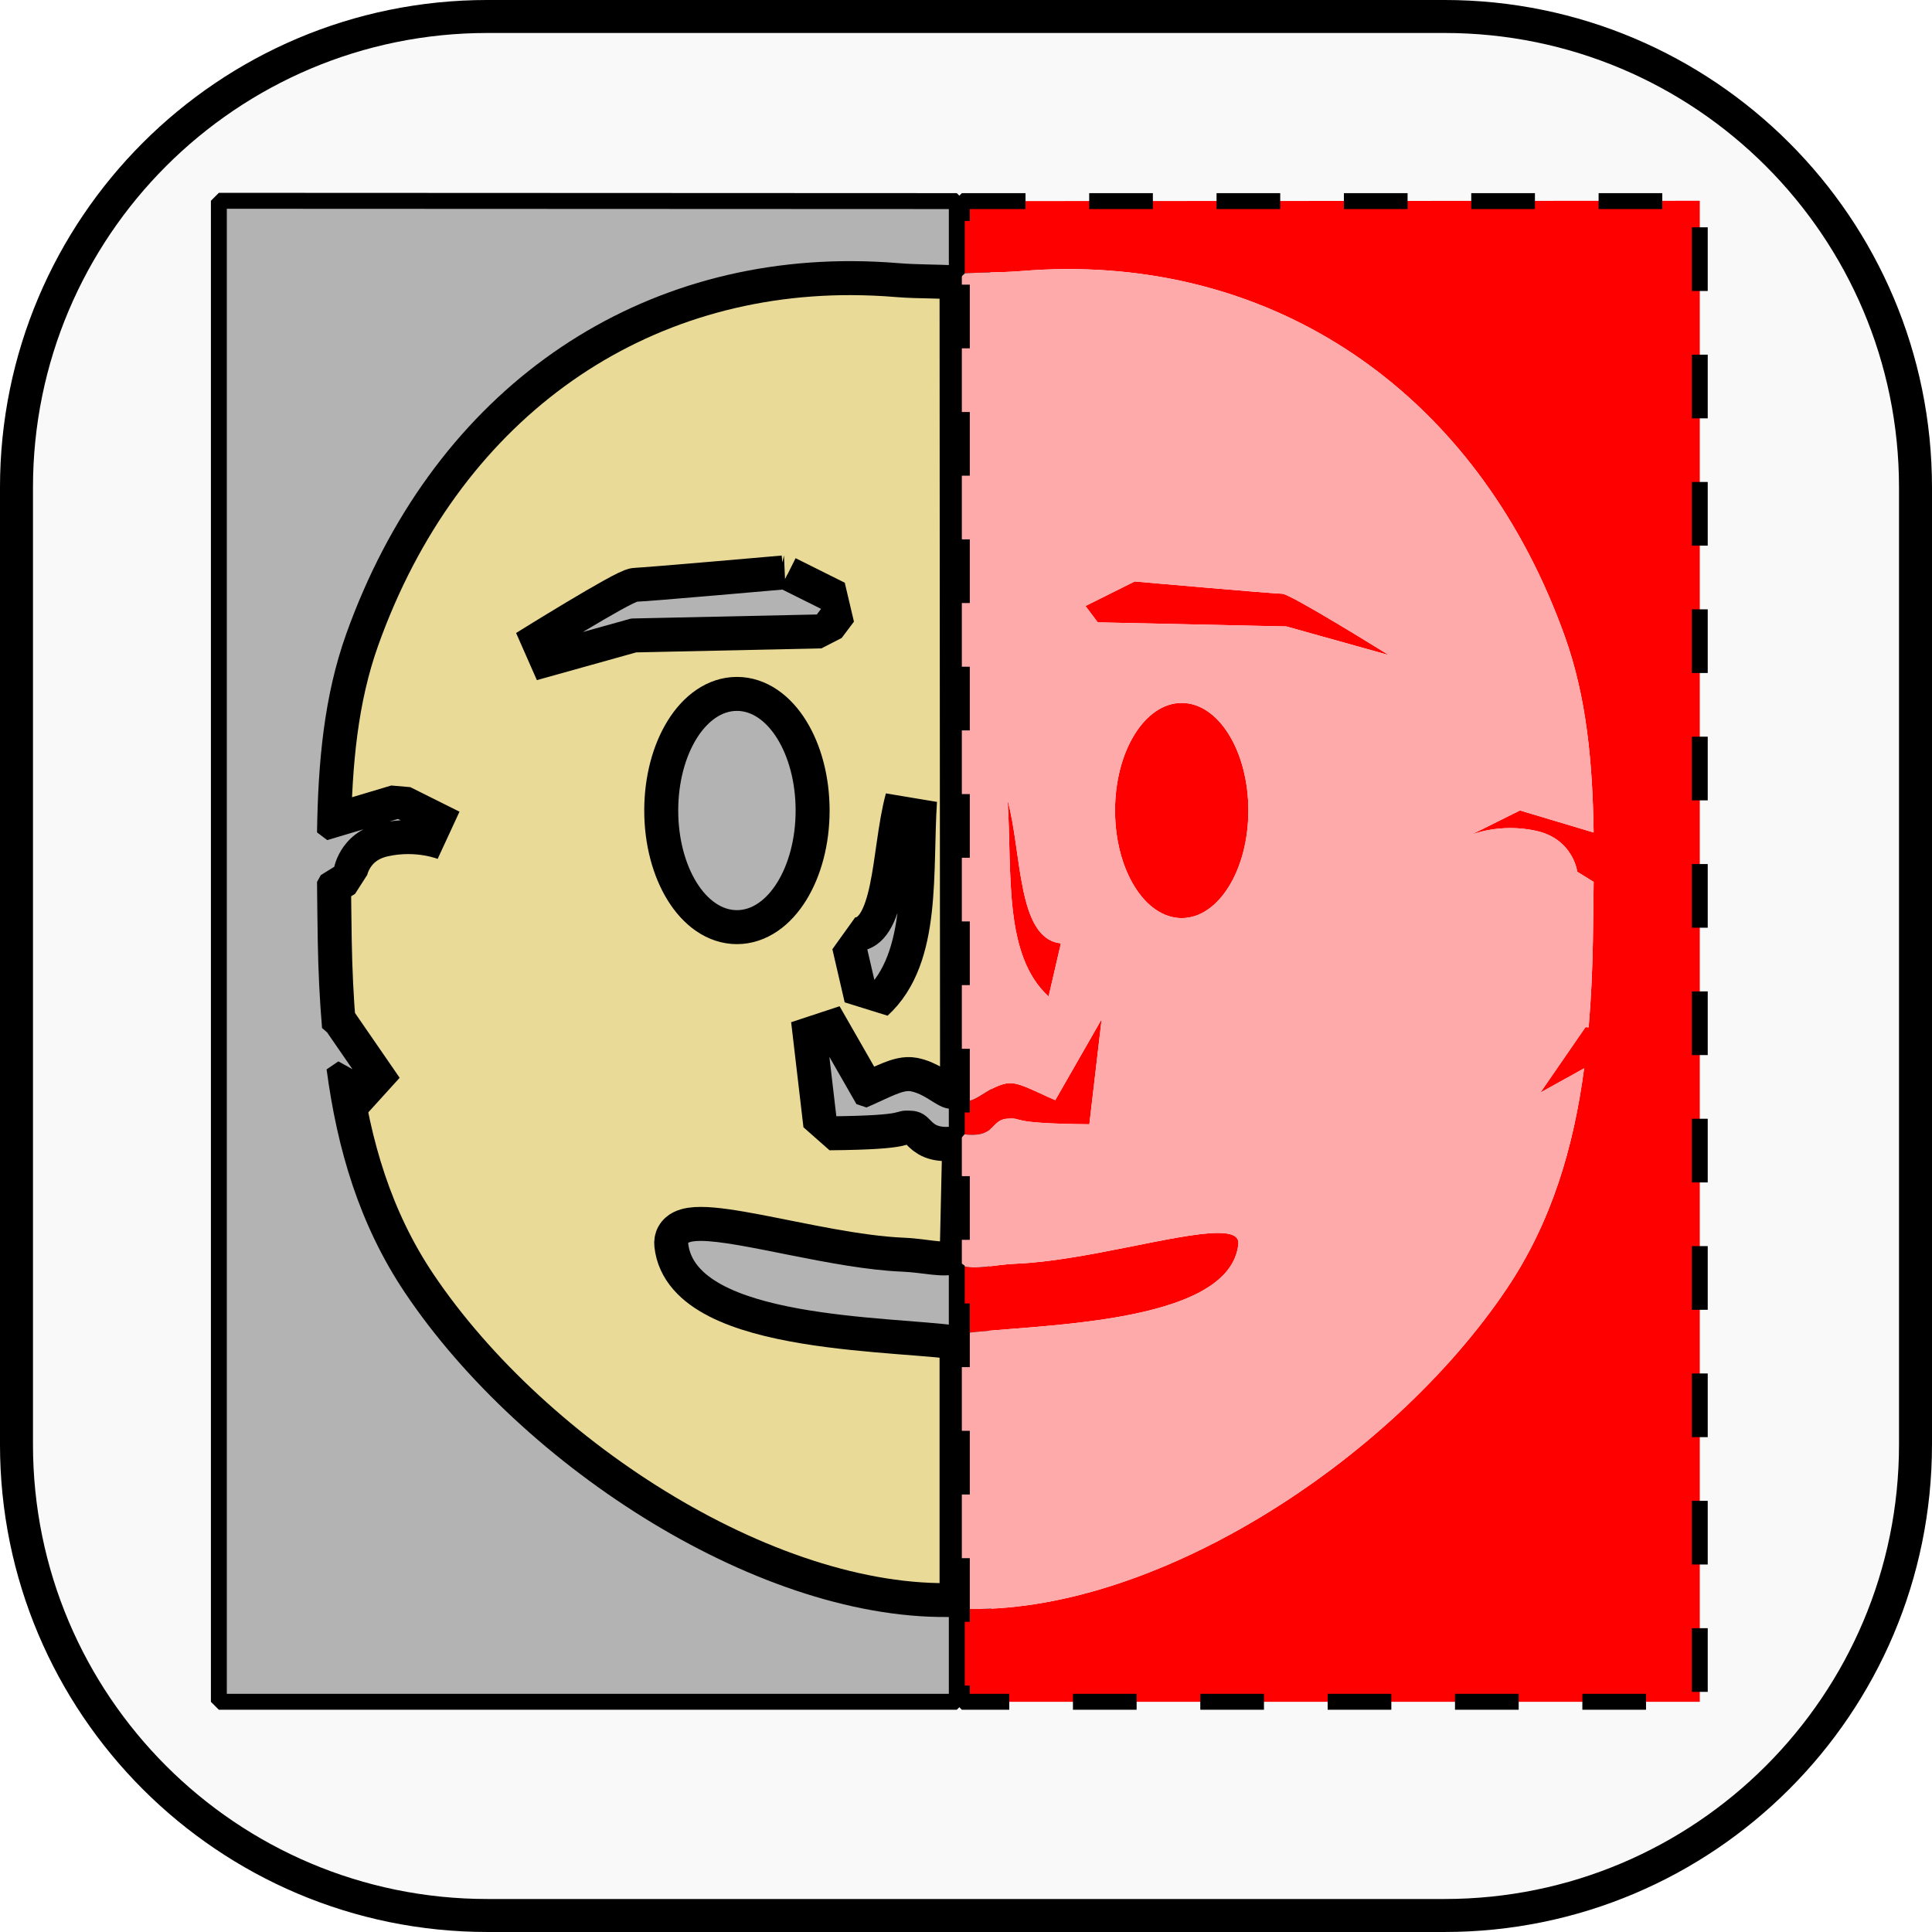
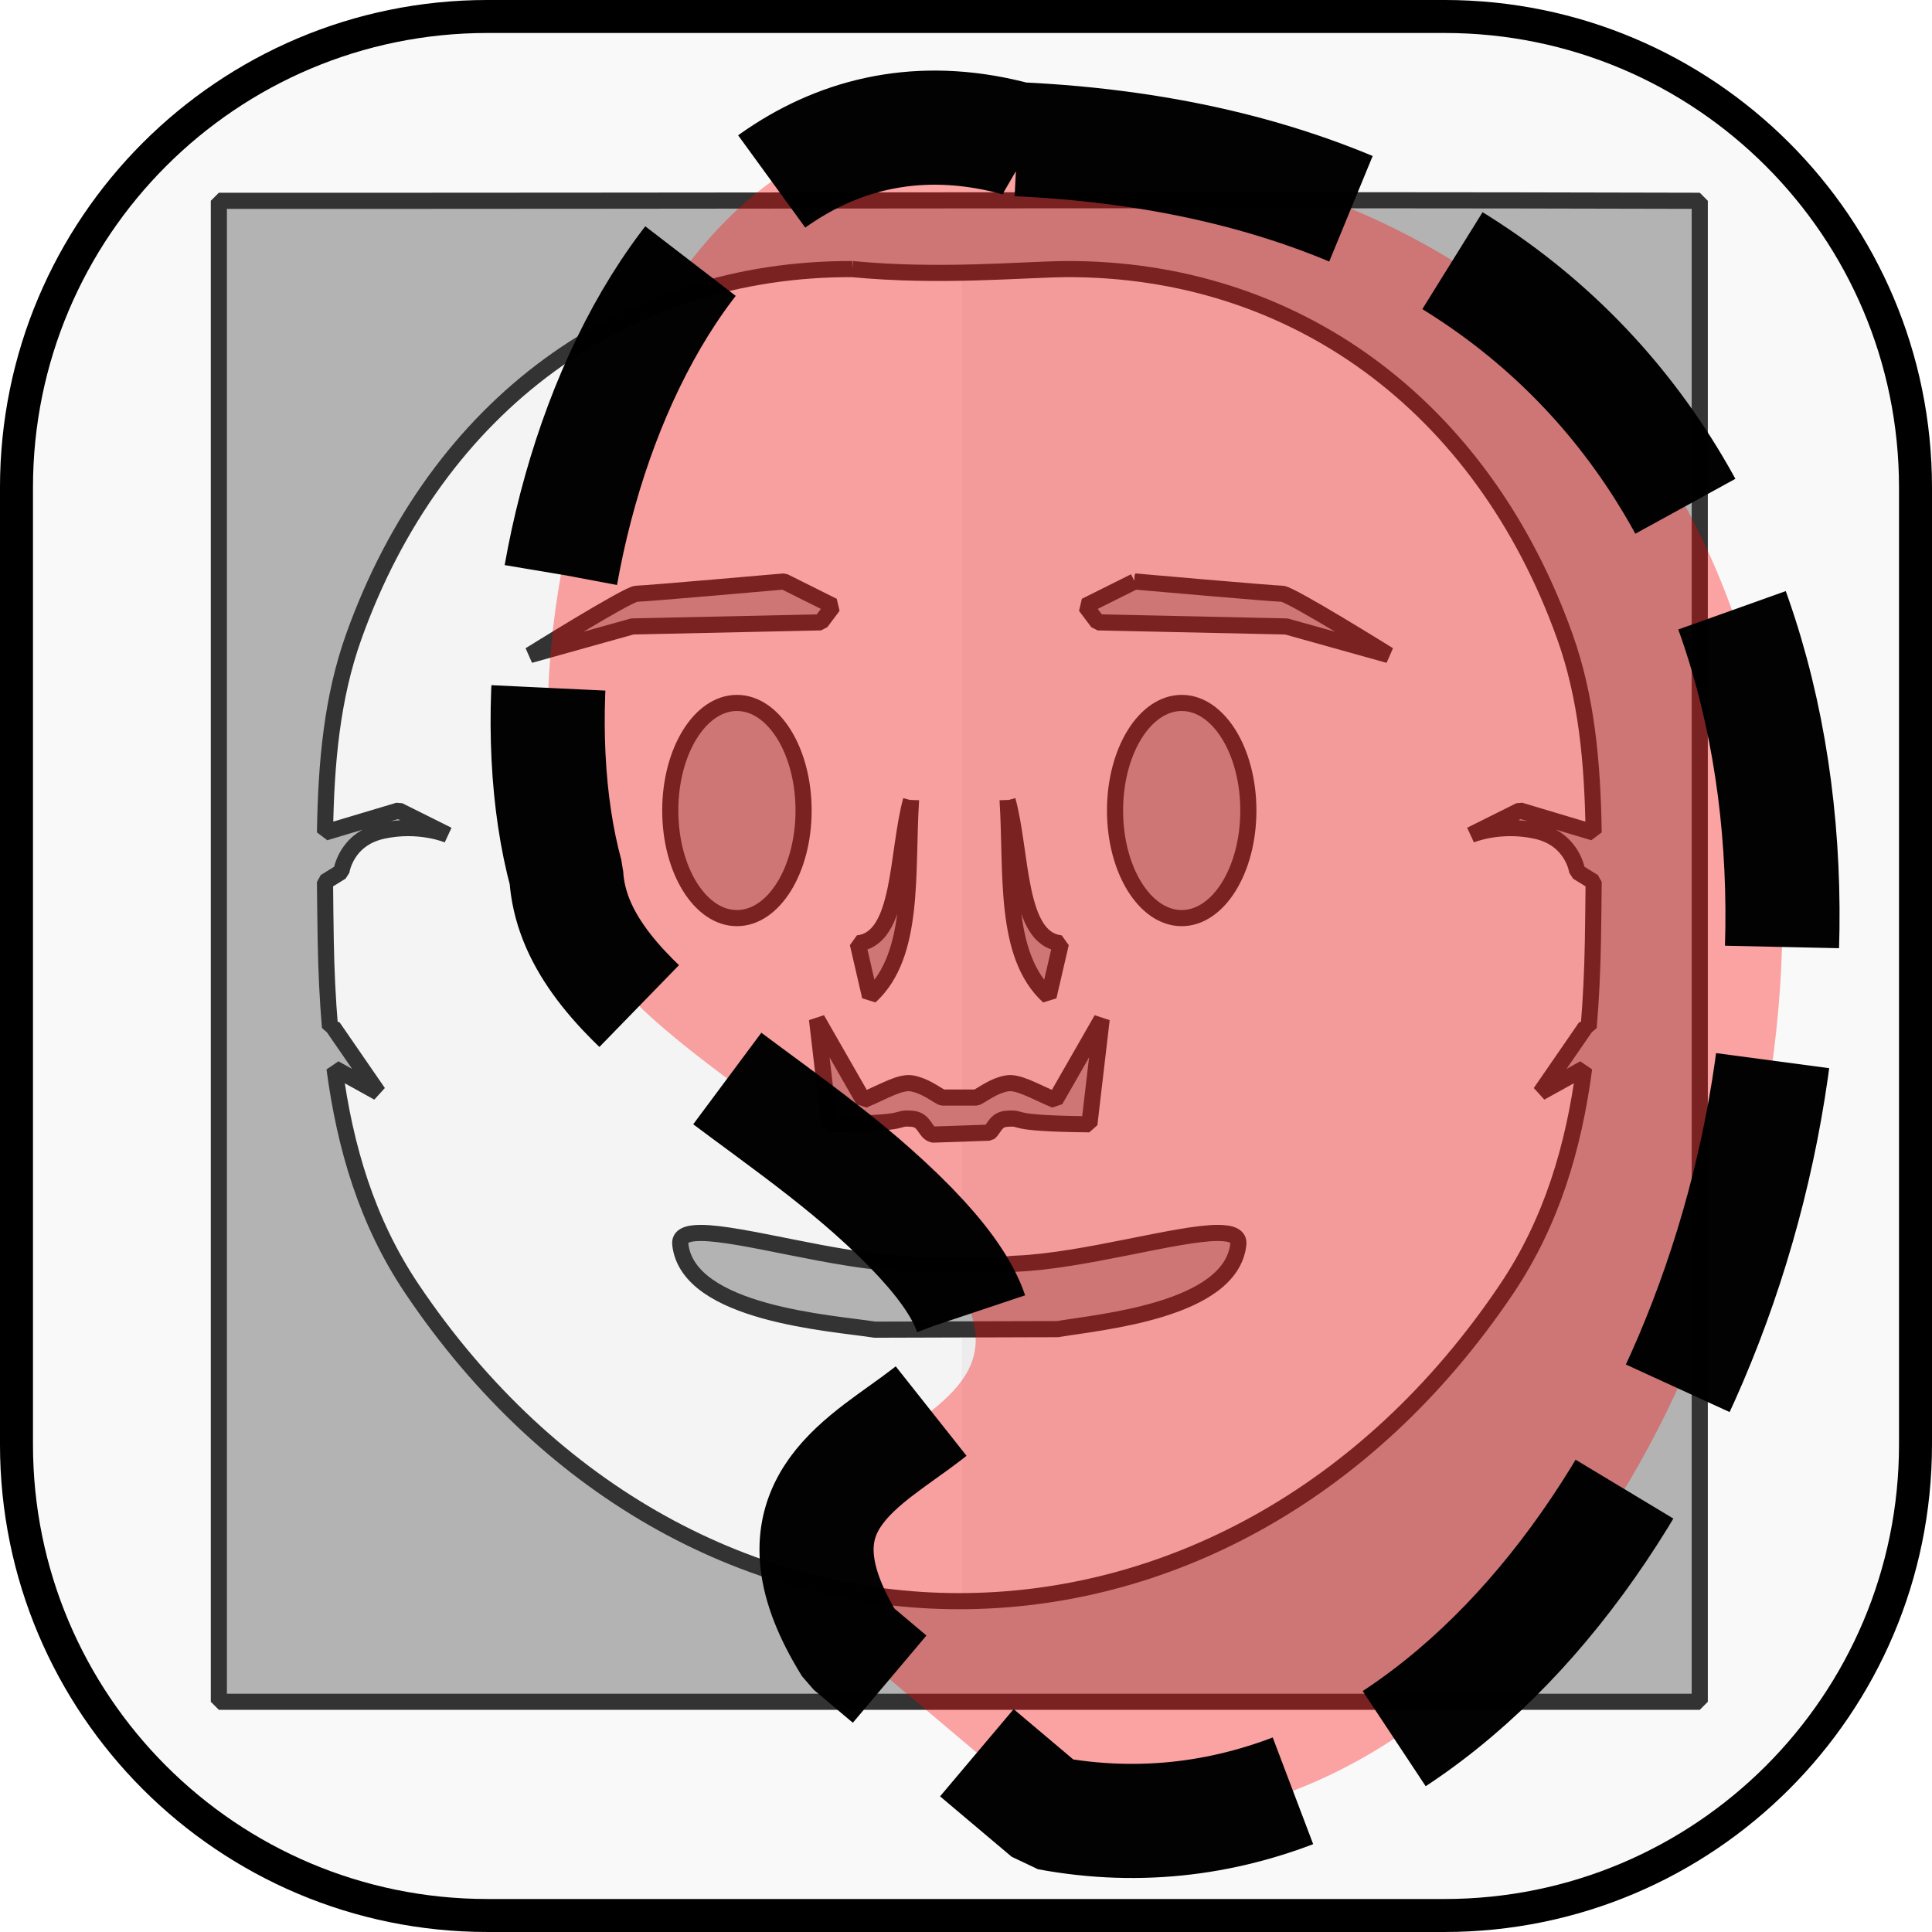
<svg xmlns="http://www.w3.org/2000/svg" width="130.223mm" height="130.223mm" viewBox="0 0 130.223 130.223" version="1.1" id="svg18" xml:space="preserve">
  <defs id="defs12" />
  <g id="layer1" transform="translate(-50.69398,-64.30112)">
    <rect style="fill:#f9f9f9;fill-rule:evenodd;stroke:#000000;stroke-width:2.223;stroke-dasharray:none;stroke-dashoffset:0;-inkscape-stroke:none" id="rect2" width="128" height="128" x="51.805" y="65.412" ry="31.75" />
-     <path id="path1" style="opacity:1;fill:#d4aa00;fill-opacity:0.393;fill-rule:evenodd;stroke:#000000;stroke-width:3.508;stroke-linejoin:bevel" d="m 108.14,82.439 c -15.271,-0.058 -27.991,9.082 -33.601,24.765 -1.468,4.103 -1.869,8.489 -1.94,13.21 l 4.969,-1.487 3.315,1.653 c 0,0 -1.934,-0.827 -4.42,-0.275 -2.486,0.551 -2.762,2.756 -2.762,2.756 l -1.102,0.682 c 0.013,1.318 0.027,2.631 0.05,4.003 0.034,1.96 0.124,3.895 0.286,5.801 l 0.214,-0.014 3.039,4.41 -2.947,-1.633 c 0.705,5.307 2.176,10.331 5.212,14.85 7.944,11.826 24.381,22.366 37.325,21.561 v -18.441 c -3.749,-0.752 -18.596,-0.296 -19.23,-6.116 -0.24,-2.204 8.882,1.067 14.985,1.314 1.769,0.071 3.285,0.646 4.245,-0.176 l 0.195,-8.708 c -3.218,0.781 -2.59,-0.8 -3.818,-0.887 -1.319,-0.094 0.294,0.317 -5.564,0.373 l -0.829,-7.083 3.126,5.457 c 1.494,-0.637 2.521,-1.277 3.295,-1.126 1.806,0.351 2.677,2.389 3.627,0.152 l -0.033,-54.707 c -1.532,-0.147 -3.055,-0.074 -4.55,-0.198 -1.039,-0.086 -2.069,-0.131 -3.087,-0.135 z m -4.604,21.055 3.315,1.654 -0.829,1.102 -12.707,0.276 -6.906,1.929 c 0,0 6.63,-4.134 7.183,-4.134 0.553,0 9.945,-0.827 9.945,-0.827 z m -3.171,8.187 c 2.481,8e-5 4.493,3.247 4.493,7.252 -1.1e-4,4.005 -2.012,7.252 -4.493,7.252 -2.481,-9e-5 -4.493,-3.247 -4.493,-7.252 -5.8e-5,-4.005 2.011,-7.252 4.493,-7.252 z m 11.734,6.558 c -0.313,4.864 0.308,10.427 -2.762,13.228 l -0.829,-3.582 c 2.954,-0.295 2.615,-6.064 3.591,-9.646 z" />
-     <path id="rect3" style="fill:#ff0000;fill-opacity:0.998;fill-rule:evenodd;stroke:none;stroke-width:1.087;stroke-linejoin:bevel" d="m 115.525,77.856 v 4.877 c 1.332,-0.085 2.656,-0.051 3.958,-0.159 1.039,-0.086 2.069,-0.131 3.087,-0.135 15.271,-0.058 27.991,9.082 33.601,24.765 1.468,4.103 1.869,8.489 1.94,13.21 l -4.969,-1.487 -3.315,1.653 c 0,0 1.934,-0.827 4.42,-0.275 2.486,0.551 2.762,2.756 2.762,2.756 l 1.102,0.682 c -0.013,1.318 -0.027,2.631 -0.05,4.003 -0.034,1.96 -0.124,3.895 -0.286,5.801 l -0.213,-0.014 -3.039,4.41 2.947,-1.633 c -0.705,5.307 -2.176,10.331 -5.212,14.85 -7.824,11.647 -23.883,22.038 -36.733,21.582 v 6.266 h 49.739 V 77.835 Z m 11.649,25.638 -3.315,1.654 0.829,1.102 12.707,0.276 6.906,1.929 c 0,0 -6.63,-4.134 -7.183,-4.134 -0.553,0 -9.945,-0.827 -9.945,-0.827 z m 3.171,8.187 c -2.481,8e-5 -4.493,3.247 -4.493,7.252 1.1e-4,4.005 2.012,7.252 4.493,7.252 2.481,-9e-5 4.493,-3.247 4.493,-7.252 6e-5,-4.005 -2.011,-7.252 -4.493,-7.252 z m -11.734,6.558 c 0.313,4.864 -0.308,10.427 2.762,13.228 l 0.829,-3.582 c -2.954,-0.295 -2.615,-6.064 -3.591,-9.646 z m 6.339,14.759 -3.126,5.457 c -1.494,-0.637 -2.521,-1.277 -3.295,-1.126 -1.41,0.274 -2.25,1.568 -3.003,1.061 v 2.35 c 2.299,0.333 1.919,-0.952 3.031,-1.031 1.319,-0.094 -0.294,0.317 5.564,0.373 z m 7.833,14.408 c -2.75,0.002 -9.026,1.888 -13.604,2.073 -1.443,0.058 -2.711,0.439 -3.653,0.136 v 4.574 c 4.482,-0.629 18.032,-0.465 18.638,-6.024 0.06,-0.551 -0.465,-0.76 -1.382,-0.759 z" />
-     <path id="rect4" style="opacity:1;fill:#ffaaaa;fill-opacity:0.998;fill-rule:evenodd;stroke:none;stroke-width:1.162;stroke-linejoin:bevel" d="M 122.569 82.439 C 121.551 82.442 120.522 82.488 119.483 82.574 C 118.18 82.682 116.856 82.648 115.525 82.733 L 115.525 138.388 C 116.277 138.895 117.117 137.601 118.527 137.327 C 119.302 137.177 120.329 137.817 121.822 138.454 L 124.948 132.997 L 124.119 140.08 C 118.261 140.024 119.874 139.613 118.555 139.707 C 117.444 139.786 117.823 141.071 115.525 140.738 L 115.525 149.614 C 116.466 149.917 117.734 149.536 119.177 149.478 C 123.755 149.293 130.031 147.407 132.781 147.405 C 133.698 147.404 134.223 147.613 134.163 148.164 C 133.557 153.724 120.006 153.559 115.525 154.188 L 115.525 172.742 C 128.374 173.198 144.434 162.807 152.257 151.159 C 155.293 146.641 156.764 141.616 157.469 136.31 L 154.522 137.943 L 157.561 133.534 L 157.775 133.547 C 157.937 131.641 158.027 129.706 158.061 127.746 C 158.084 126.374 158.098 125.061 158.111 123.743 L 157.009 123.061 C 157.009 123.061 156.733 120.857 154.246 120.305 C 151.76 119.754 149.826 120.58 149.826 120.58 L 153.141 118.927 L 158.11 120.414 C 158.039 115.693 157.637 111.307 156.17 107.204 C 150.56 91.521 137.84 82.381 122.569 82.439 z M 127.173 103.494 C 127.173 103.494 136.566 104.32 137.118 104.32 C 137.671 104.32 144.301 108.454 144.301 108.454 L 137.395 106.525 L 124.687 106.249 L 123.859 105.147 L 127.173 103.494 z M 130.344 111.68 C 132.825 111.68 134.837 114.927 134.837 118.932 C 134.837 122.937 132.825 126.185 130.344 126.185 C 127.863 126.185 125.851 122.937 125.851 118.932 C 125.851 114.927 127.863 111.68 130.344 111.68 z M 118.609 118.238 C 119.586 121.82 119.247 127.59 122.201 127.884 L 121.372 131.467 C 118.301 128.666 118.922 123.102 118.609 118.238 z " />
-     <path id="rect3-7" style="fill:#b3b3b3;fill-opacity:0.998;fill-rule:evenodd;stroke:#000000;stroke-width:1.073;stroke-linejoin:bevel" d="m 115.185,77.856 v 4.877 c -1.332,-0.085 -2.656,-0.051 -3.958,-0.159 -1.039,-0.086 -2.069,-0.131 -3.087,-0.135 -15.271,-0.058 -27.991,9.082 -33.601,24.765 -1.468,4.103 -1.869,8.489 -1.94,13.21 l 4.969,-1.487 3.315,1.653 c 0,0 -1.934,-0.827 -4.42,-0.275 -2.486,0.551 -2.762,2.756 -2.762,2.756 l -1.102,0.682 c 0.013,1.318 0.027,2.631 0.05,4.003 0.034,1.96 0.124,3.895 0.286,5.801 l 0.213,-0.014 3.039,4.41 -2.947,-1.633 c 0.705,5.307 2.176,10.331 5.212,14.85 7.824,11.647 23.883,22.038 36.733,21.582 v 6.266 H 65.446 V 77.835 Z m -11.649,25.638 3.315,1.654 -0.829,1.102 -12.707,0.276 -6.906,1.929 c 0,0 6.63,-4.134 7.183,-4.134 0.553,0 9.945,-0.827 9.945,-0.827 z m -3.171,8.187 c 2.481,8e-5 4.493,3.247 4.493,7.252 -1.1e-4,4.005 -2.012,7.252 -4.493,7.252 -2.481,-9e-5 -4.493,-3.247 -4.493,-7.252 -5.6e-5,-4.005 2.011,-7.252 4.493,-7.252 z m 11.734,6.558 c -0.313,4.864 0.308,10.427 -2.762,13.228 l -0.829,-3.582 c 2.954,-0.295 2.615,-6.064 3.591,-9.646 z m -6.339,14.759 3.126,5.457 c 1.494,-0.637 2.521,-1.277 3.295,-1.126 1.41,0.274 2.25,1.568 3.003,1.061 v 2.35 c -2.299,0.333 -1.919,-0.952 -3.031,-1.031 -1.319,-0.094 0.294,0.317 -5.564,0.373 z m -7.833,14.408 c 2.75,0.002 9.026,1.888 13.604,2.073 1.443,0.058 2.711,0.439 3.653,0.136 v 4.574 c -4.482,-0.629 -18.032,-0.465 -18.638,-6.024 -0.06,-0.551 0.465,-0.76 1.382,-0.759 z" />
-     <rect style="opacity:1;fill:none;fill-opacity:0.998;fill-rule:evenodd;stroke:#000000;stroke-width:1.073;stroke-linejoin:bevel;stroke-dasharray:4.292,4.292;stroke-dashoffset:0" id="rect5" width="49.739" height="101.151" x="115.525" y="77.856" ry="1.777992e-08" />
+     <path id="path1" style="opacity:1;fill:#ececec;fill-opacity:0.393;fill-rule:evenodd;stroke:#000000;stroke-width:0.043;stroke-linejoin:bevel" d="m 108.14,82.439 c -15.271,-0.058 -27.991,9.082 -33.601,24.765 -1.468,4.103 -1.869,8.489 -1.94,13.21 l 4.969,-1.487 3.315,1.653 c 0,0 -1.934,-0.827 -4.42,-0.275 -2.486,0.551 -2.762,2.756 -2.762,2.756 l -1.102,0.682 c 0.013,1.318 0.027,2.631 0.05,4.003 0.034,1.96 0.124,3.895 0.286,5.801 l 0.214,-0.014 3.039,4.41 -2.947,-1.633 c 0.705,5.307 2.176,10.331 5.212,14.85 7.944,11.826 24.381,22.366 37.325,21.561 v -18.441 c -3.749,-0.752 -18.596,-0.296 -19.23,-6.116 -0.24,-2.204 8.882,1.067 14.985,1.314 1.769,0.071 3.285,0.646 4.245,-0.176 l 0.195,-8.708 c -3.218,0.781 -2.59,-0.8 -3.818,-0.887 -1.319,-0.094 0.294,0.317 -5.564,0.373 l -0.829,-7.083 3.126,5.457 c 1.494,-0.637 2.521,-1.277 3.295,-1.126 1.806,0.351 2.677,2.389 3.627,0.152 l -0.033,-54.707 c -1.532,-0.147 -3.055,-0.074 -4.55,-0.198 -1.039,-0.086 -2.069,-0.131 -3.087,-0.135 z m -4.604,21.055 3.315,1.654 -0.829,1.102 -12.707,0.276 -6.906,1.929 c 0,0 6.63,-4.134 7.183,-4.134 0.553,0 9.945,-0.827 9.945,-0.827 z m -3.171,8.187 c 2.481,8e-5 4.493,3.247 4.493,7.252 -1.1e-4,4.005 -2.012,7.252 -4.493,7.252 -2.481,-9e-5 -4.493,-3.247 -4.493,-7.252 -5.8e-5,-4.005 2.011,-7.252 4.493,-7.252 z m 11.734,6.558 c -0.313,4.864 0.308,10.427 -2.762,13.228 l -0.829,-3.582 c 2.954,-0.295 2.615,-6.064 3.591,-9.646 z" />
+     <path id="rect4" style="opacity:1;fill:#ececec;fill-opacity:0.998;fill-rule:evenodd;stroke:none;stroke-width:1.162;stroke-linejoin:bevel" d="M 122.569 82.439 C 121.551 82.442 120.522 82.488 119.483 82.574 C 118.18 82.682 116.856 82.648 115.525 82.733 L 115.525 138.388 C 116.277 138.895 117.117 137.601 118.527 137.327 C 119.302 137.177 120.329 137.817 121.822 138.454 L 124.948 132.997 L 124.119 140.08 C 118.261 140.024 119.874 139.613 118.555 139.707 C 117.444 139.786 117.823 141.071 115.525 140.738 L 115.525 149.614 C 116.466 149.917 117.734 149.536 119.177 149.478 C 123.755 149.293 130.031 147.407 132.781 147.405 C 133.698 147.404 134.223 147.613 134.163 148.164 C 133.557 153.724 120.006 153.559 115.525 154.188 L 115.525 172.742 C 128.374 173.198 144.434 162.807 152.257 151.159 C 155.293 146.641 156.764 141.616 157.469 136.31 L 154.522 137.943 L 157.561 133.534 L 157.775 133.547 C 157.937 131.641 158.027 129.706 158.061 127.746 C 158.084 126.374 158.098 125.061 158.111 123.743 L 157.009 123.061 C 157.009 123.061 156.733 120.857 154.246 120.305 C 151.76 119.754 149.826 120.58 149.826 120.58 L 153.141 118.927 L 158.11 120.414 C 158.039 115.693 157.637 111.307 156.17 107.204 C 150.56 91.521 137.84 82.381 122.569 82.439 z M 127.173 103.494 C 127.173 103.494 136.566 104.32 137.118 104.32 C 137.671 104.32 144.301 108.454 144.301 108.454 L 137.395 106.525 L 124.687 106.249 L 123.859 105.147 L 127.173 103.494 z M 130.344 111.68 C 132.825 111.68 134.837 114.927 134.837 118.932 C 134.837 122.937 132.825 126.185 130.344 126.185 C 127.863 126.185 125.851 122.937 125.851 118.932 C 125.851 114.927 127.863 111.68 130.344 111.68 z M 118.609 118.238 C 119.586 121.82 119.247 127.59 122.201 127.884 L 121.372 131.467 C 118.301 128.666 118.922 123.102 118.609 118.238 z " />
+     <path id="rect3" style="fill:#b3b3b3;fill-opacity:0.998;fill-rule:evenodd;stroke:#333333;stroke-width:1.087;stroke-linejoin:bevel" d="M 65.446,77.835 V 179.007 H 165.263 V 77.835 c -33.53,-0.093 -66.285,0.014 -99.817,0 z m 42.694,4.604 c 5.894,0.566 11.383,0.027 14.429,0 15.271,-0.058 27.991,9.082 33.601,24.765 1.468,4.103 1.87,8.489 1.94,13.211 l -4.969,-1.487 -3.315,1.653 c 0,0 1.934,-0.826 4.42,-0.275 2.486,0.551 2.763,2.756 2.763,2.756 l 1.102,0.682 c -0.013,1.318 -0.026,2.631 -0.05,4.003 -0.034,1.96 -0.124,3.895 -0.286,5.801 l -0.213,-0.013 -3.039,4.41 2.947,-1.633 c -0.705,5.307 -2.177,10.331 -5.212,14.85 -18.865,28.084 -54.94,28.084 -73.805,0 -3.035,-4.519 -4.507,-9.543 -5.212,-14.85 l 2.947,1.633 -3.039,-4.41 -0.213,0.013 c -0.162,-1.906 -0.252,-3.841 -0.286,-5.801 -0.024,-1.372 -0.038,-2.685 -0.05,-4.003 l 1.102,-0.682 c 0,0 0.276,-2.205 2.763,-2.756 2.486,-0.551 4.42,0.275 4.42,0.275 l -3.315,-1.653 -4.969,1.487 c 0.071,-4.722 0.473,-9.108 1.94,-13.211 5.609,-15.683 18.33,-24.823 33.601,-24.765 z m -4.604,21.055 c 0,0 -9.393,0.827 -9.945,0.827 -0.553,0 -7.183,4.134 -7.183,4.134 l 6.906,-1.929 12.707,-0.276 0.829,-1.102 z m 23.637,0 -3.315,1.654 0.829,1.102 12.707,0.276 6.906,1.929 c 0,0 -6.63,-4.134 -7.183,-4.134 -0.553,0 -9.945,-0.827 -9.945,-0.827 z m -26.808,8.187 c -2.481,8e-5 -4.493,3.247 -4.493,7.252 1.12e-4,4.005 2.012,7.252 4.493,7.252 2.481,-9e-5 4.493,-3.247 4.493,-7.252 5e-5,-4.005 -2.011,-7.252 -4.493,-7.252 z m 29.979,0 c -2.481,8e-5 -4.493,3.247 -4.493,7.252 1.1e-4,4.005 2.012,7.252 4.493,7.252 2.481,-9e-5 4.493,-3.247 4.493,-7.252 6e-5,-4.005 -2.011,-7.252 -4.493,-7.252 z m -18.244,6.558 c -0.977,3.582 -0.638,9.352 -3.592,9.646 l 0.829,3.582 c 3.071,-2.801 2.45,-8.364 2.763,-13.229 z m 6.509,0 c 0.313,4.864 -0.308,10.428 2.763,13.229 l 0.829,-3.582 c -2.954,-0.295 -2.615,-6.065 -3.592,-9.646 z m -12.848,14.759 0.829,7.083 c 5.859,-0.056 4.245,-0.467 5.565,-0.373 0.902,0.064 0.844,0.91 1.428,1.068 l 3.797,-0.13 c 0.339,-0.287 0.424,-0.884 1.176,-0.937 1.319,-0.094 -0.294,0.317 5.565,0.373 l 0.829,-7.083 -3.126,5.457 c -1.494,-0.637 -2.521,-1.277 -3.295,-1.127 -0.843,0.164 -1.47,0.66 -2.009,0.95 h -2.328 c -0.539,-0.29 -1.165,-0.786 -2.009,-0.95 -0.775,-0.151 -1.802,0.49 -3.295,1.127 z m -7.833,14.407 c -0.917,-5.9e-4 -1.442,0.209 -1.382,0.76 0.513,4.706 10.259,5.308 13.114,5.76 l 12.315,-0.036 c 2.891,-0.488 11.7,-1.251 12.187,-5.724 0.06,-0.551 -0.465,-0.76 -1.382,-0.76 -2.75,0.002 -9.026,1.888 -13.604,2.073 -0.364,0.015 -0.677,0.063 -1.017,0.103 h -5.611 c -0.34,-0.04 -0.653,-0.088 -1.017,-0.103 -4.577,-0.185 -10.853,-2.071 -13.604,-2.073 z" />
+     <path id="rect5" style="opacity:0.99;fill:#ff0000;fill-opacity:0.352;fill-rule:evenodd;stroke:#000000;stroke-width:7.692;stroke-linejoin:bevel;stroke-dasharray:23.076, 7.692;stroke-dashoffset:0" d="m 119.278,73.685 c 83.013,3.758 52.29,122.175 2.085,112.828 l -13.344,-11.259 c -10.968,-17.644 22.198,-12.269 1.469,-30.674 -8.528,-7.572 -20.155,-12.948 -20.627,-21.305 -5.26,-19.327 6.256,-56.193 30.418,-49.589 z" />
  </g>
</svg>
